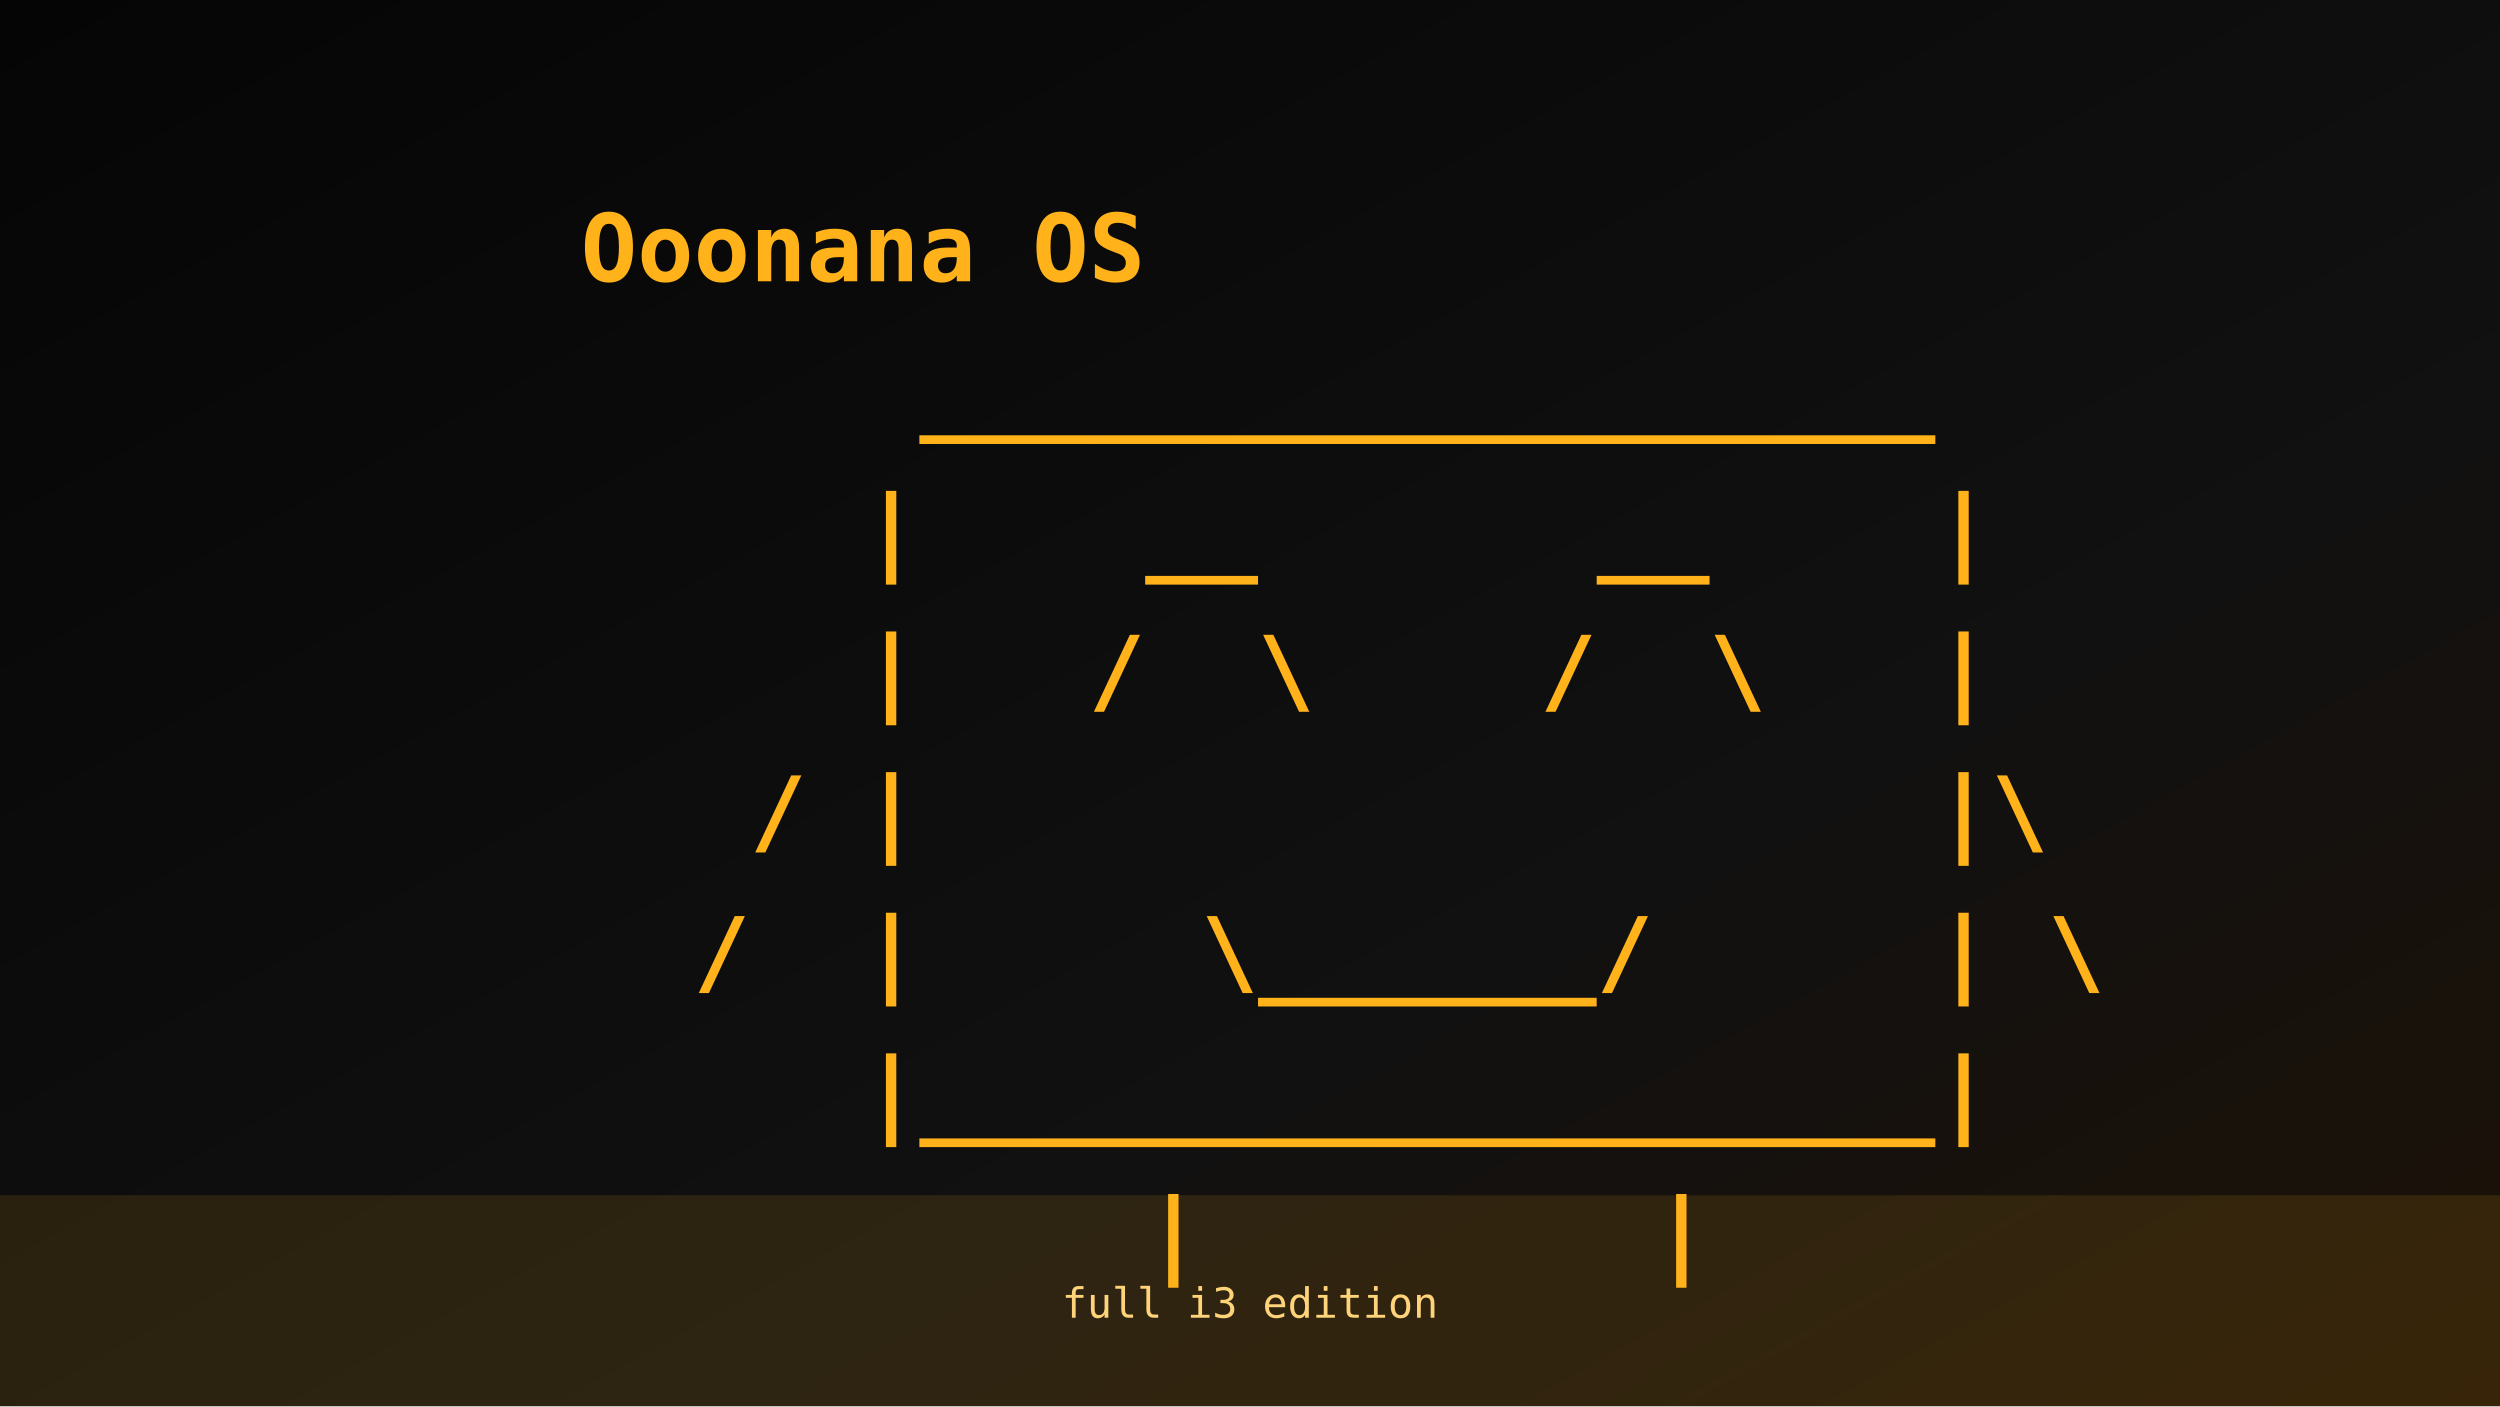
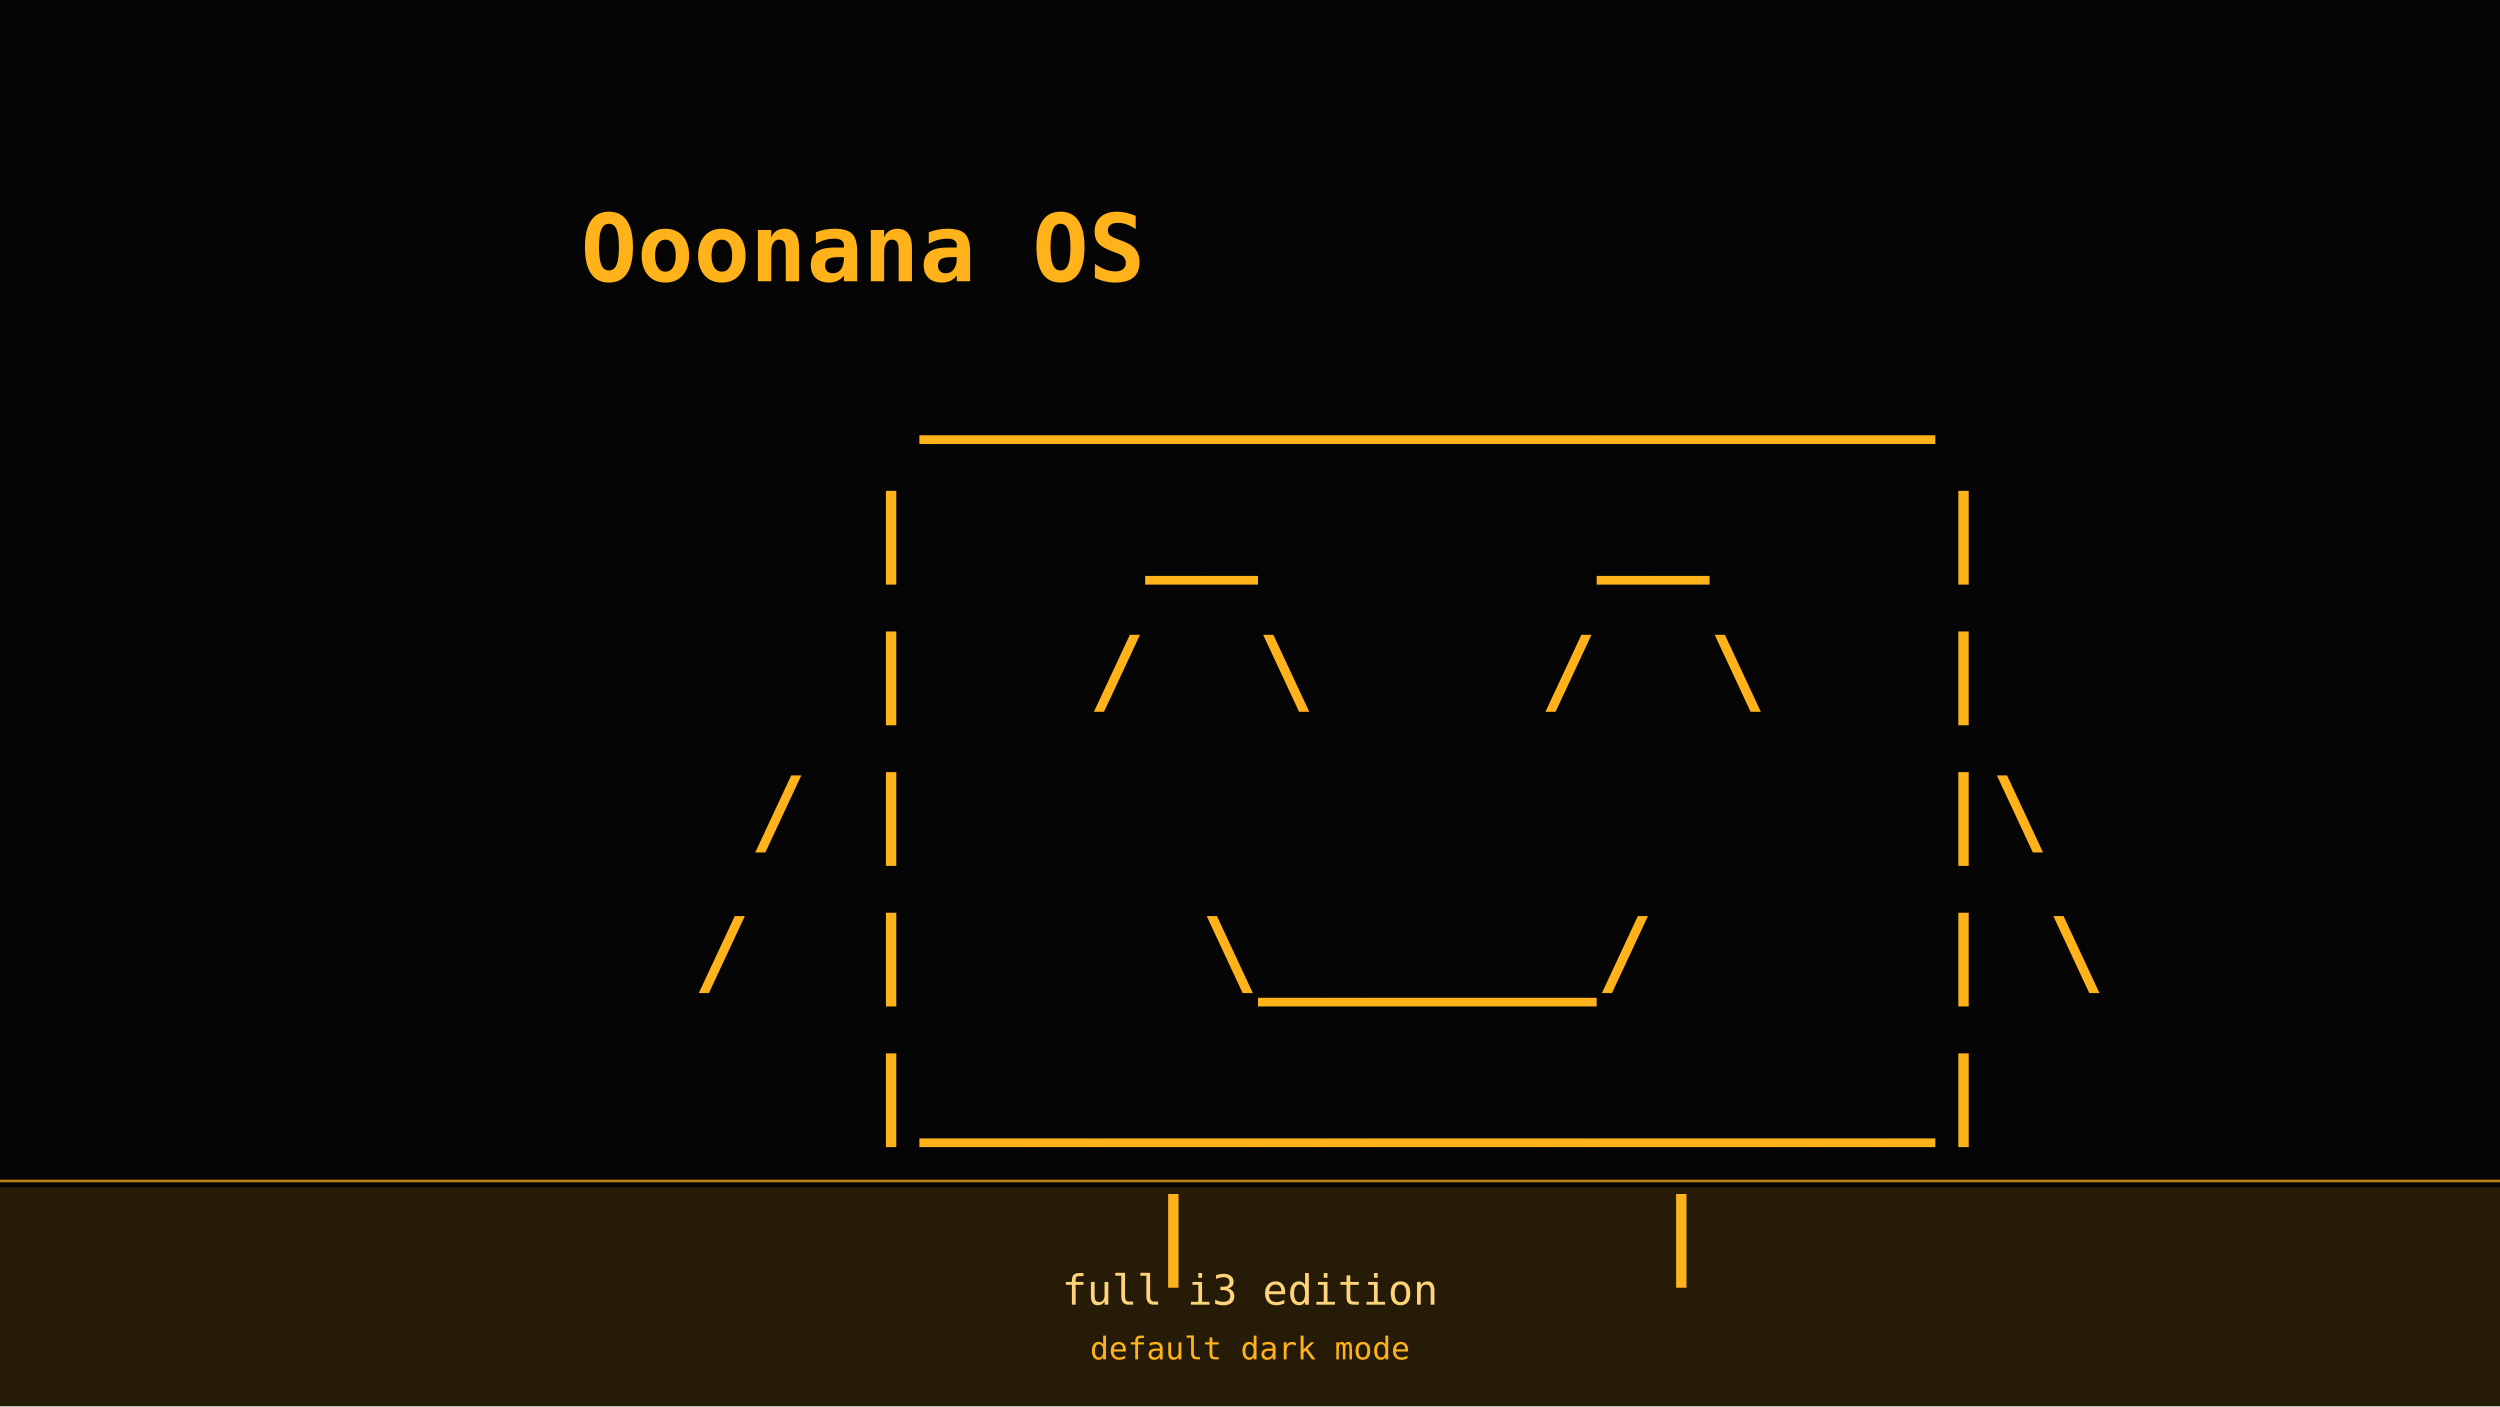
<svg xmlns="http://www.w3.org/2000/svg" viewBox="0 0 1920 1080" role="img" aria-labelledby="title desc">
-   <defs>
-     <linearGradient id="bg" x1="0" y1="0" x2="1" y2="1">
-       <stop offset="0" stop-color="#050505" />
-       <stop offset="0.64" stop-color="#111111" />
-       <stop offset="1" stop-color="#1d1207" />
-     </linearGradient>
-   </defs>
-   <rect id="ooonana-wallpaper" width="1920" height="1080" fill="url(#bg)" />
-   <rect x="0" y="918" width="1920" height="162" fill="#ffb21a" opacity="0.12" />
+   <rect id="ooonana-wallpaper" width="1920" height="1080" fill="#050505" />
+   <rect id="ooonana-horizon" x="0" y="912" width="1920" height="168" fill="#ffb21a" opacity="0.13" />
+   <rect x="0" y="906" width="1920" height="2" fill="#ffb21a" opacity="0.72" />
  <g id="ooonana-face" fill="#ffb21a" font-family="monospace" font-size="72" font-weight="700" xml:space="preserve">
    <text class="ooonana-ascii" x="446" y="216">
      <tspan x="446" dy="0">Ooonana OS</tspan>
      <tspan x="446" dy="108">      __________________</tspan>
      <tspan x="446" dy="108">     |    __      __    |</tspan>
      <tspan x="446" dy="108">     |   /  \    /  \   |</tspan>
      <tspan x="446" dy="108">   / |                  |\</tspan>
      <tspan x="446" dy="108">  /  |     \______/     | \</tspan>
      <tspan x="446" dy="108">     |__________________|</tspan>
      <tspan x="446" dy="108">          |        |</tspan>
    </text>
  </g>
-   <text x="960" y="1012" text-anchor="middle" fill="#ffd37a" font-family="monospace" font-size="32">full i3 edition</text>
+   <text x="960" y="1002" text-anchor="middle" fill="#ffd37a" font-family="monospace" font-size="32">full i3 edition</text>
+   <text x="960" y="1044" text-anchor="middle" fill="#ffb21a" font-family="monospace" font-size="24">default dark mode</text>
</svg>
